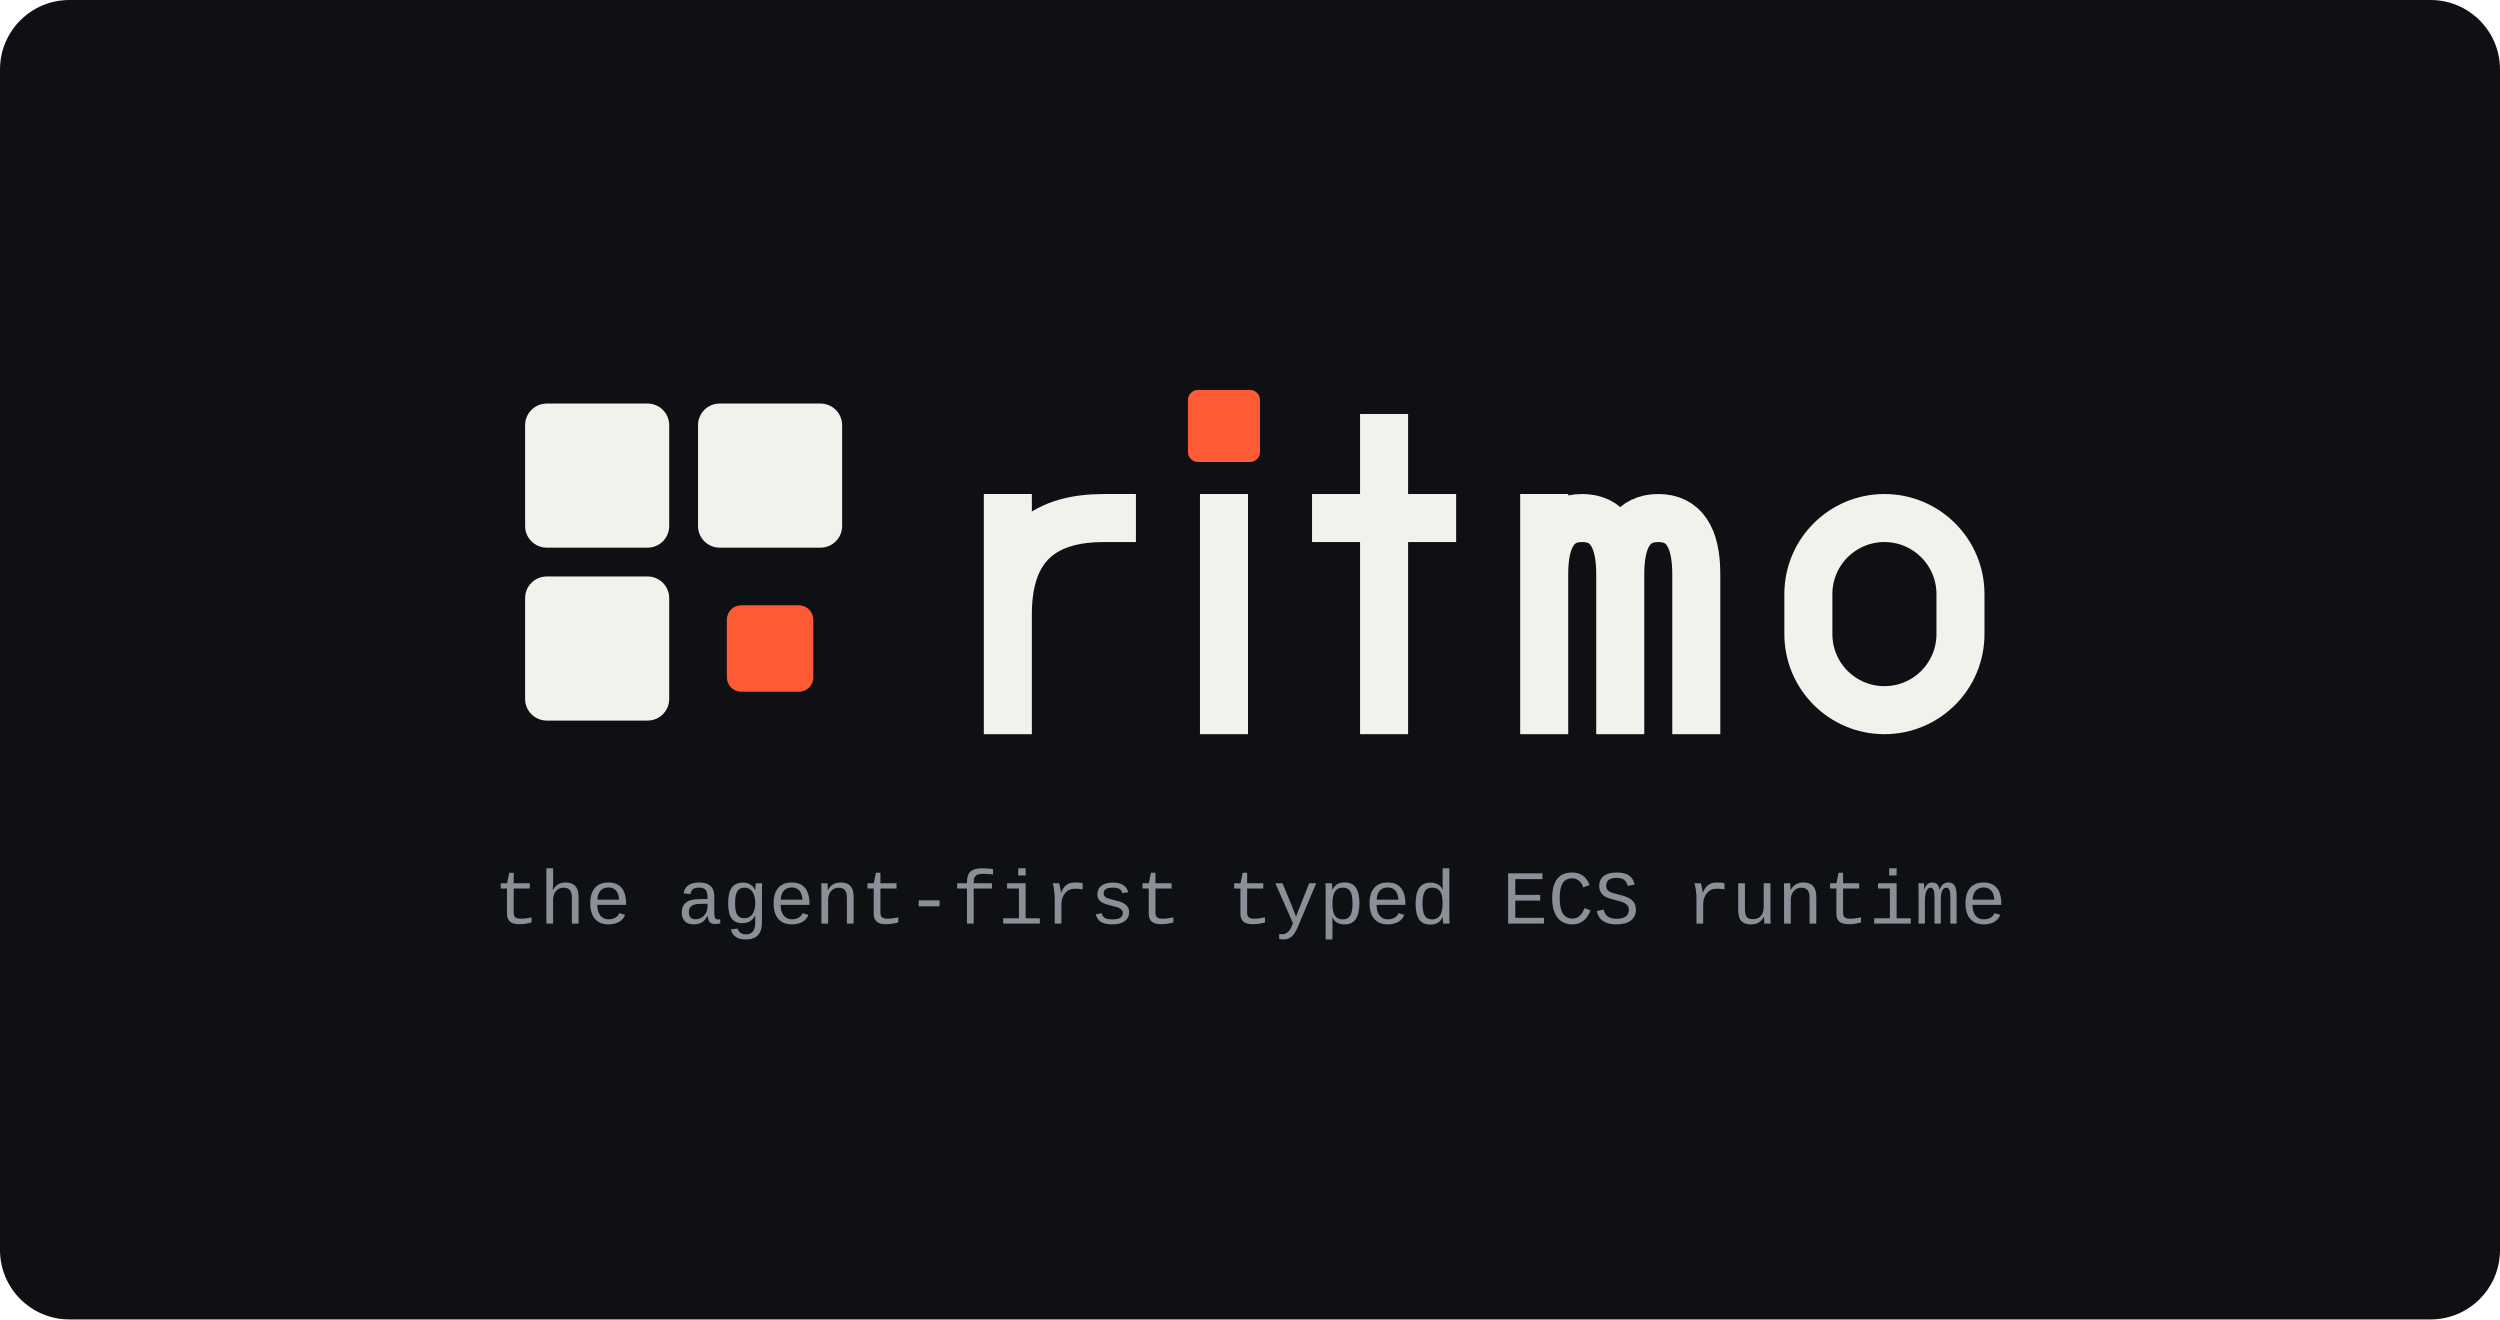
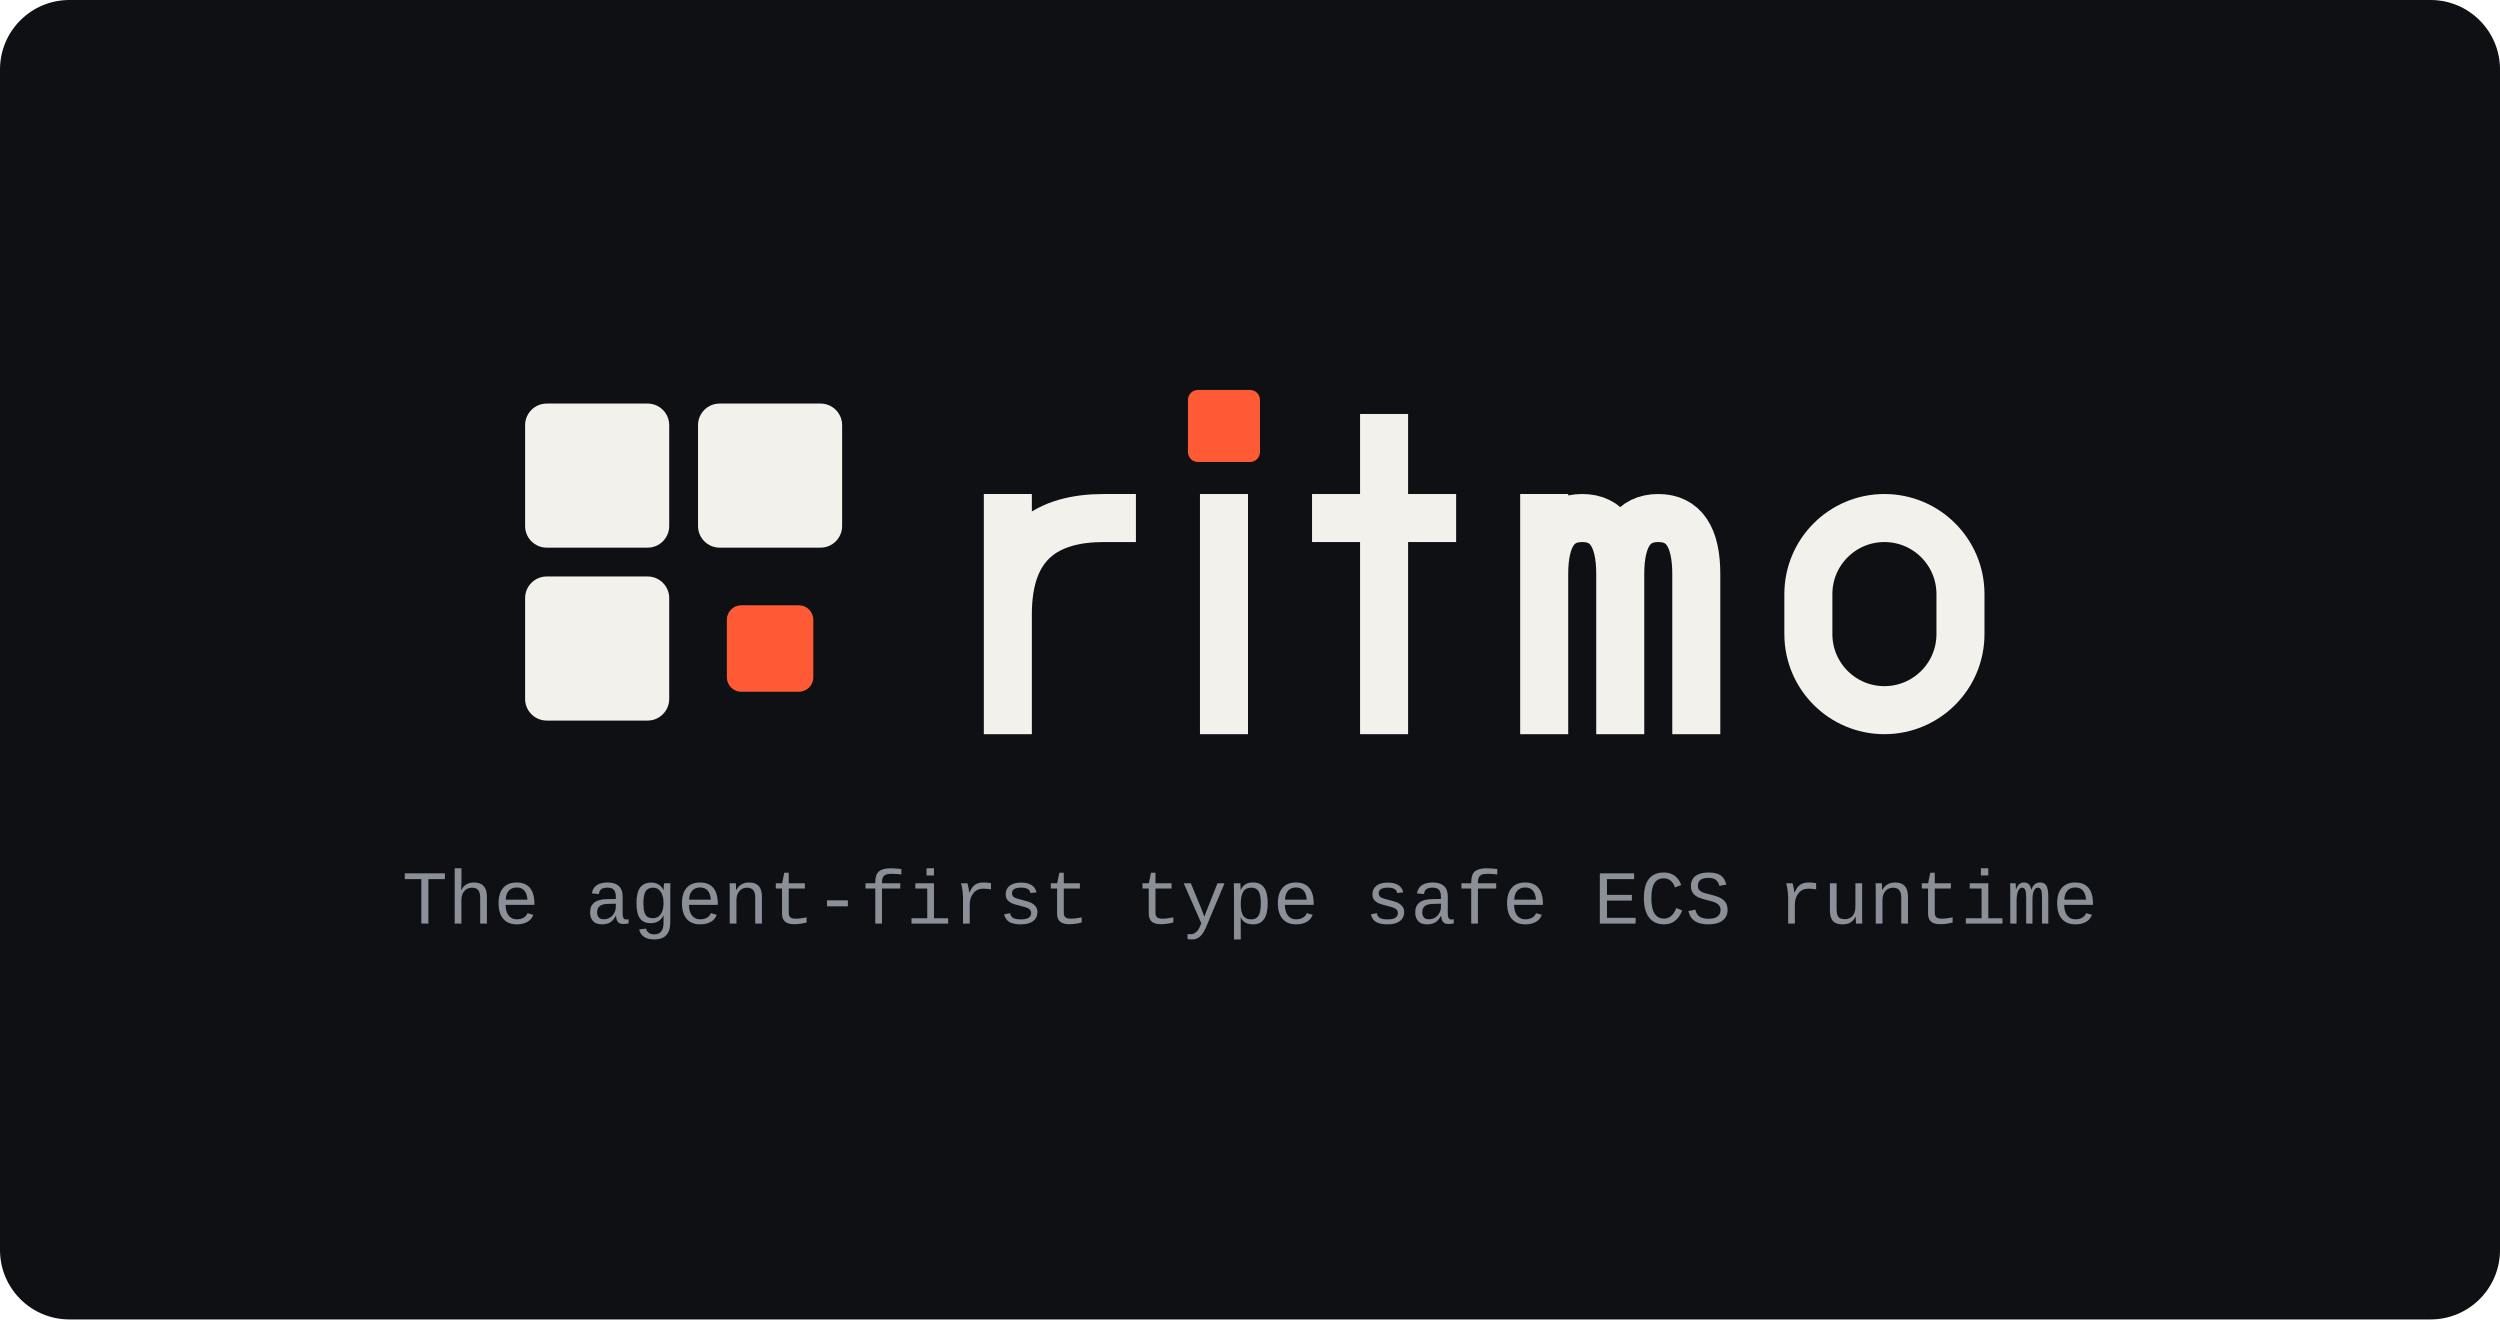
<svg xmlns="http://www.w3.org/2000/svg" width="720" height="380" viewBox="0 0 720 380">
  <rect width="720" height="380" rx="20" fill="#0E1013" />
  <svg x="145" y="110" width="430" height="103.75" viewBox="0 0 414.444 100">
    <rect x="6" y="6" width="40" height="40" rx="6" fill="#F3F1EC" />
    <rect x="54" y="6" width="40" height="40" rx="6" fill="#F3F1EC" />
    <rect x="6" y="54" width="40" height="40" rx="6" fill="#F3F1EC" />
    <rect x="62" y="62" width="24" height="24" rx="4" fill="#FF5A36" />
    <svg x="130" y="0" width="284.44" height="100" viewBox="-3 12 256 90">
      <g fill="none" stroke="#F3F1EC" stroke-width="12">
        <path d="M6 100 V40 M6 70 C6 52 16 46 30 46 H38" transform="translate(0 0)" />
        <path d="M60 100 V40" />
        <path d="M100 100 V20 M82 46 H118" />
        <path transform="translate(134 0)" d="M6 100 V40 M6 60 Q6 46 15.5 46 Q25 46 25 60 V100 M25 60 Q25 46 34.5 46 Q44 46 44 60 V100" />
        <rect x="206" y="46" width="38" height="48" rx="19" />
      </g>
      <rect x="51" y="14" width="18" height="18" rx="2.5" fill="#FF5A36" />
    </svg>
  </svg>
-   <text x="360" y="266" text-anchor="middle" fill="#8A8F98" font-family="ui-monospace, SFMono-Regular, Consolas, Liberation Mono, monospace" font-size="22">the agent-first typed ECS runtime</text>
+   <text x="360" y="266" text-anchor="middle" fill="#8A8F98" font-family="ui-monospace, SFMono-Regular, Consolas, Liberation Mono, monospace" font-size="22">The agent-first type safe ECS runtime</text>
</svg>
